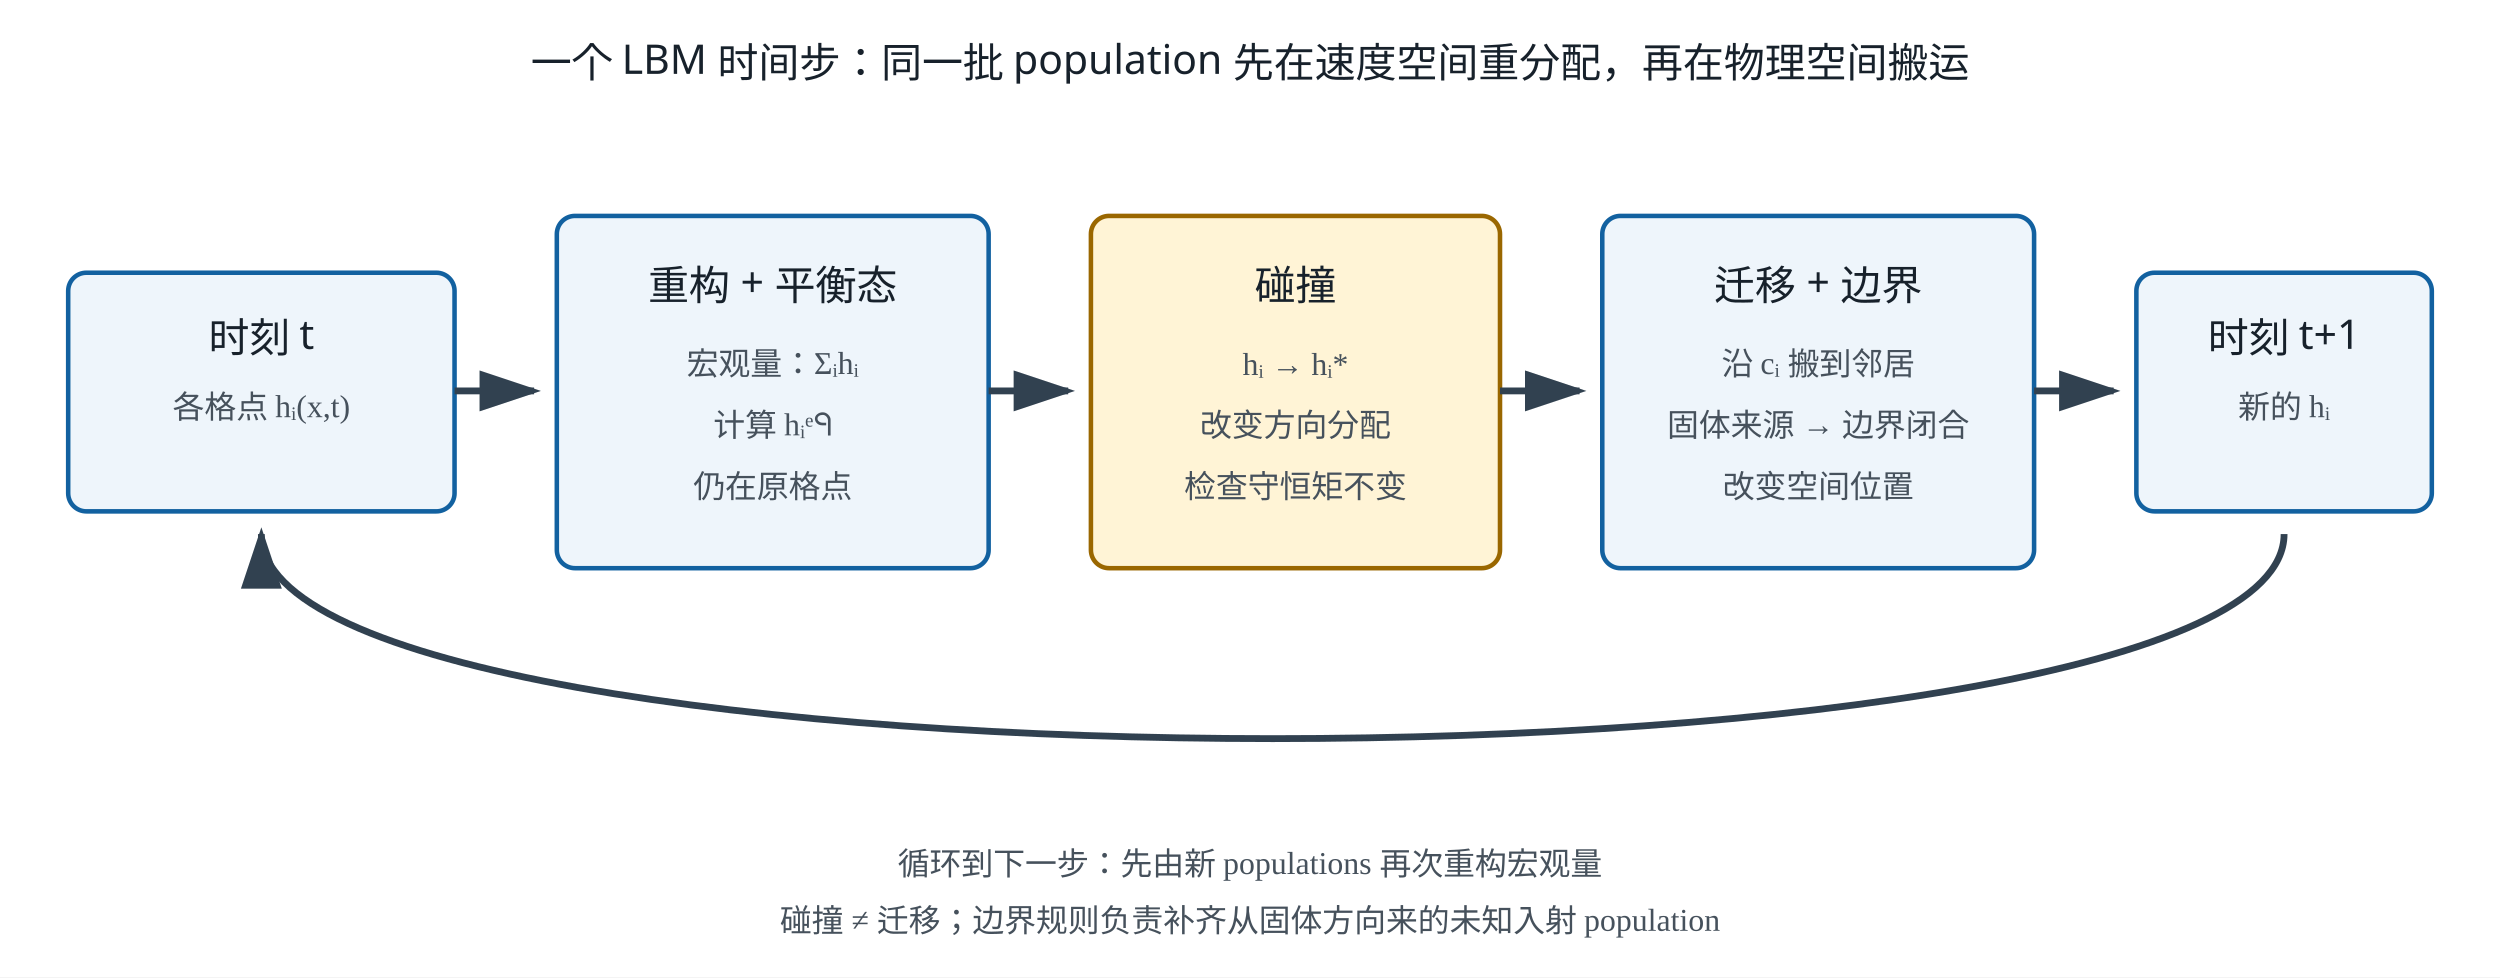
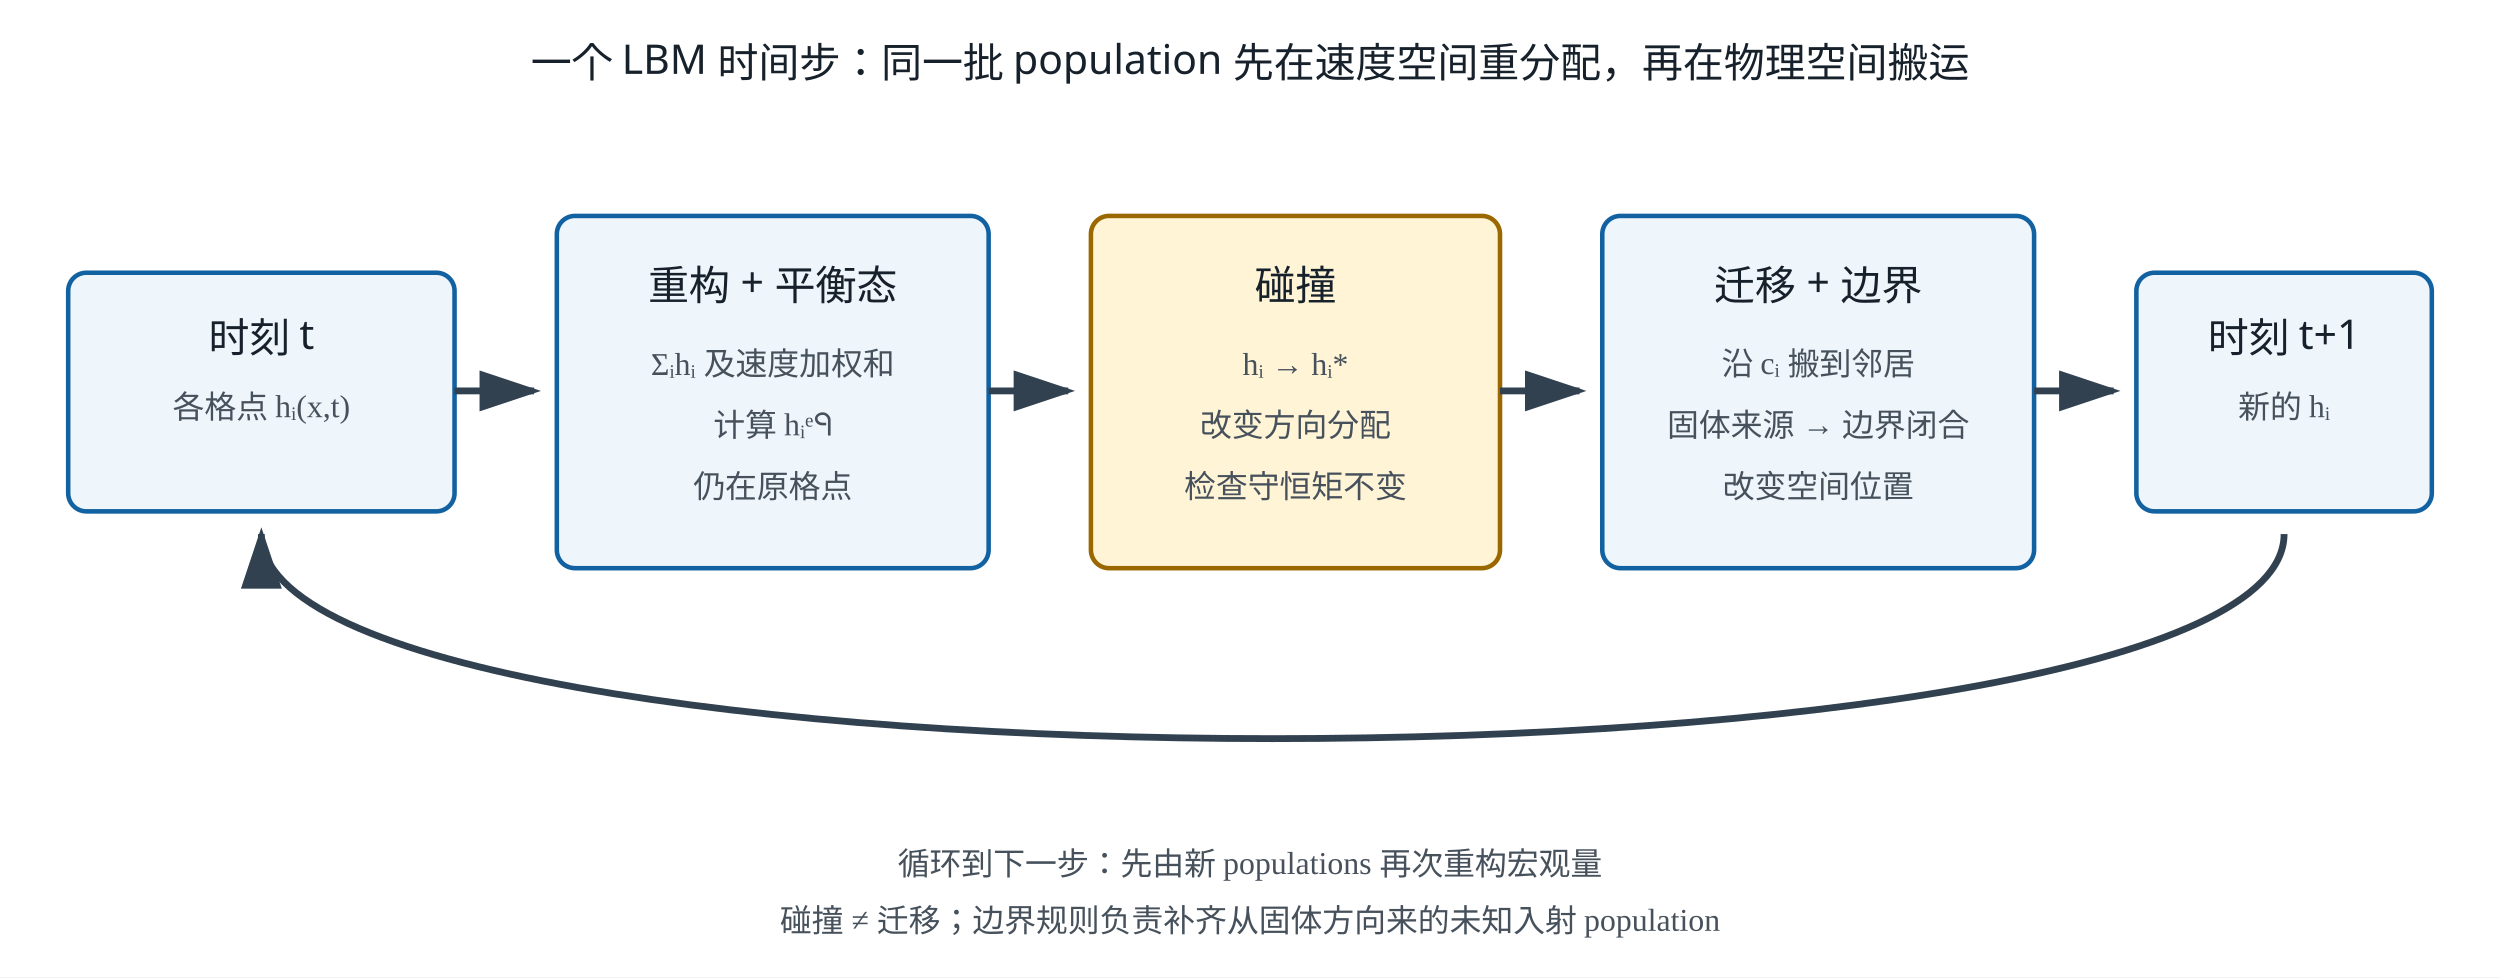
<svg xmlns="http://www.w3.org/2000/svg" width="1100" height="430" viewBox="0 0 1100 430" role="img" aria-labelledby="title desc">
  <defs>
    <marker id="flowArrow" markerWidth="10" markerHeight="10" refX="8" refY="3" orient="auto">
      <path d="M0,0 L0,6 L9,3 z" fill="#314150" />
    </marker>
    <style>
      .box{fill:#eef5fb;stroke:#1261a0;stroke-width:2}.check{fill:#fff4d6;stroke:#9a6700;stroke-width:2}
      .arrow{stroke:#314150;stroke-width:3;marker-end:url(#flowArrow)}
      .label{font-family:"Microsoft YaHei",sans-serif;font-size:18px;fill:#17212b}.small{font-size:14px;fill:#46515c}
    </style>
  </defs>
  <rect width="1100" height="430" fill="#ffffff" />
  <text class="label" x="550" y="34" text-anchor="middle">一个 LBM 时间步：同一批 population 先在速度空间重分配，再在物理空间搬运</text>
  <rect class="box" x="30" y="120" width="170" height="105" rx="8" />
  <text class="label" x="115" y="155" text-anchor="middle">时刻 t</text>
  <text class="small" x="115" y="184" text-anchor="middle">各格点 hᵢ(x,t)</text>
  <rect class="box" x="245" y="95" width="190" height="155" rx="8" />
  <text class="label" x="340" y="132" text-anchor="middle">重构 + 平衡态</text>
-   <text class="small" x="340" y="165" text-anchor="middle">宏观量：Σᵢhᵢ</text>
+   <text class="small" x="340" y="165" text-anchor="middle">Σᵢhᵢ 及速度加权和</text>
  <text class="small" x="340" y="192" text-anchor="middle">计算 hᵢᵉᑫ</text>
  <text class="small" x="340" y="219" text-anchor="middle">仍在原格点</text>
  <rect class="check" x="480" y="95" width="180" height="155" rx="8" />
  <text class="label" x="570" y="132" text-anchor="middle">碰撞</text>
  <text class="small" x="570" y="165" text-anchor="middle">hᵢ → hᵢ*</text>
  <text class="small" x="570" y="192" text-anchor="middle">改变方向分配</text>
  <text class="small" x="570" y="219" text-anchor="middle">检查守恒矩不变</text>
  <rect class="box" x="705" y="95" width="190" height="155" rx="8" />
  <text class="label" x="800" y="132" text-anchor="middle">迁移 + 边界</text>
  <text class="small" x="800" y="165" text-anchor="middle">沿 cᵢ 搬到邻居</text>
  <text class="small" x="800" y="192" text-anchor="middle">固体来源 → 边界闭合</text>
  <text class="small" x="800" y="219" text-anchor="middle">改变空间位置</text>
  <rect class="box" x="940" y="120" width="130" height="105" rx="8" />
  <text class="label" x="1005" y="155" text-anchor="middle">时刻 t+1</text>
  <text class="small" x="1005" y="184" text-anchor="middle">新的 hᵢ</text>
  <line class="arrow" x1="200" y1="172" x2="235" y2="172" />
  <line class="arrow" x1="435" y1="172" x2="470" y2="172" />
  <line class="arrow" x1="660" y1="172" x2="695" y2="172" />
  <line class="arrow" x1="895" y1="172" x2="930" y2="172" />
  <path class="arrow" fill="none" d="M1005,235 C1005,355 115,355 115,235" />
  <text class="small" x="550" y="385" text-anchor="middle">循环到下一步：先由新 populations 再次重构宏观量</text>
  <text class="small" x="550" y="410" text-anchor="middle">碰撞 ≠ 迁移；边界规则负责补齐从固体方向来的未知入射 population</text>
</svg>
